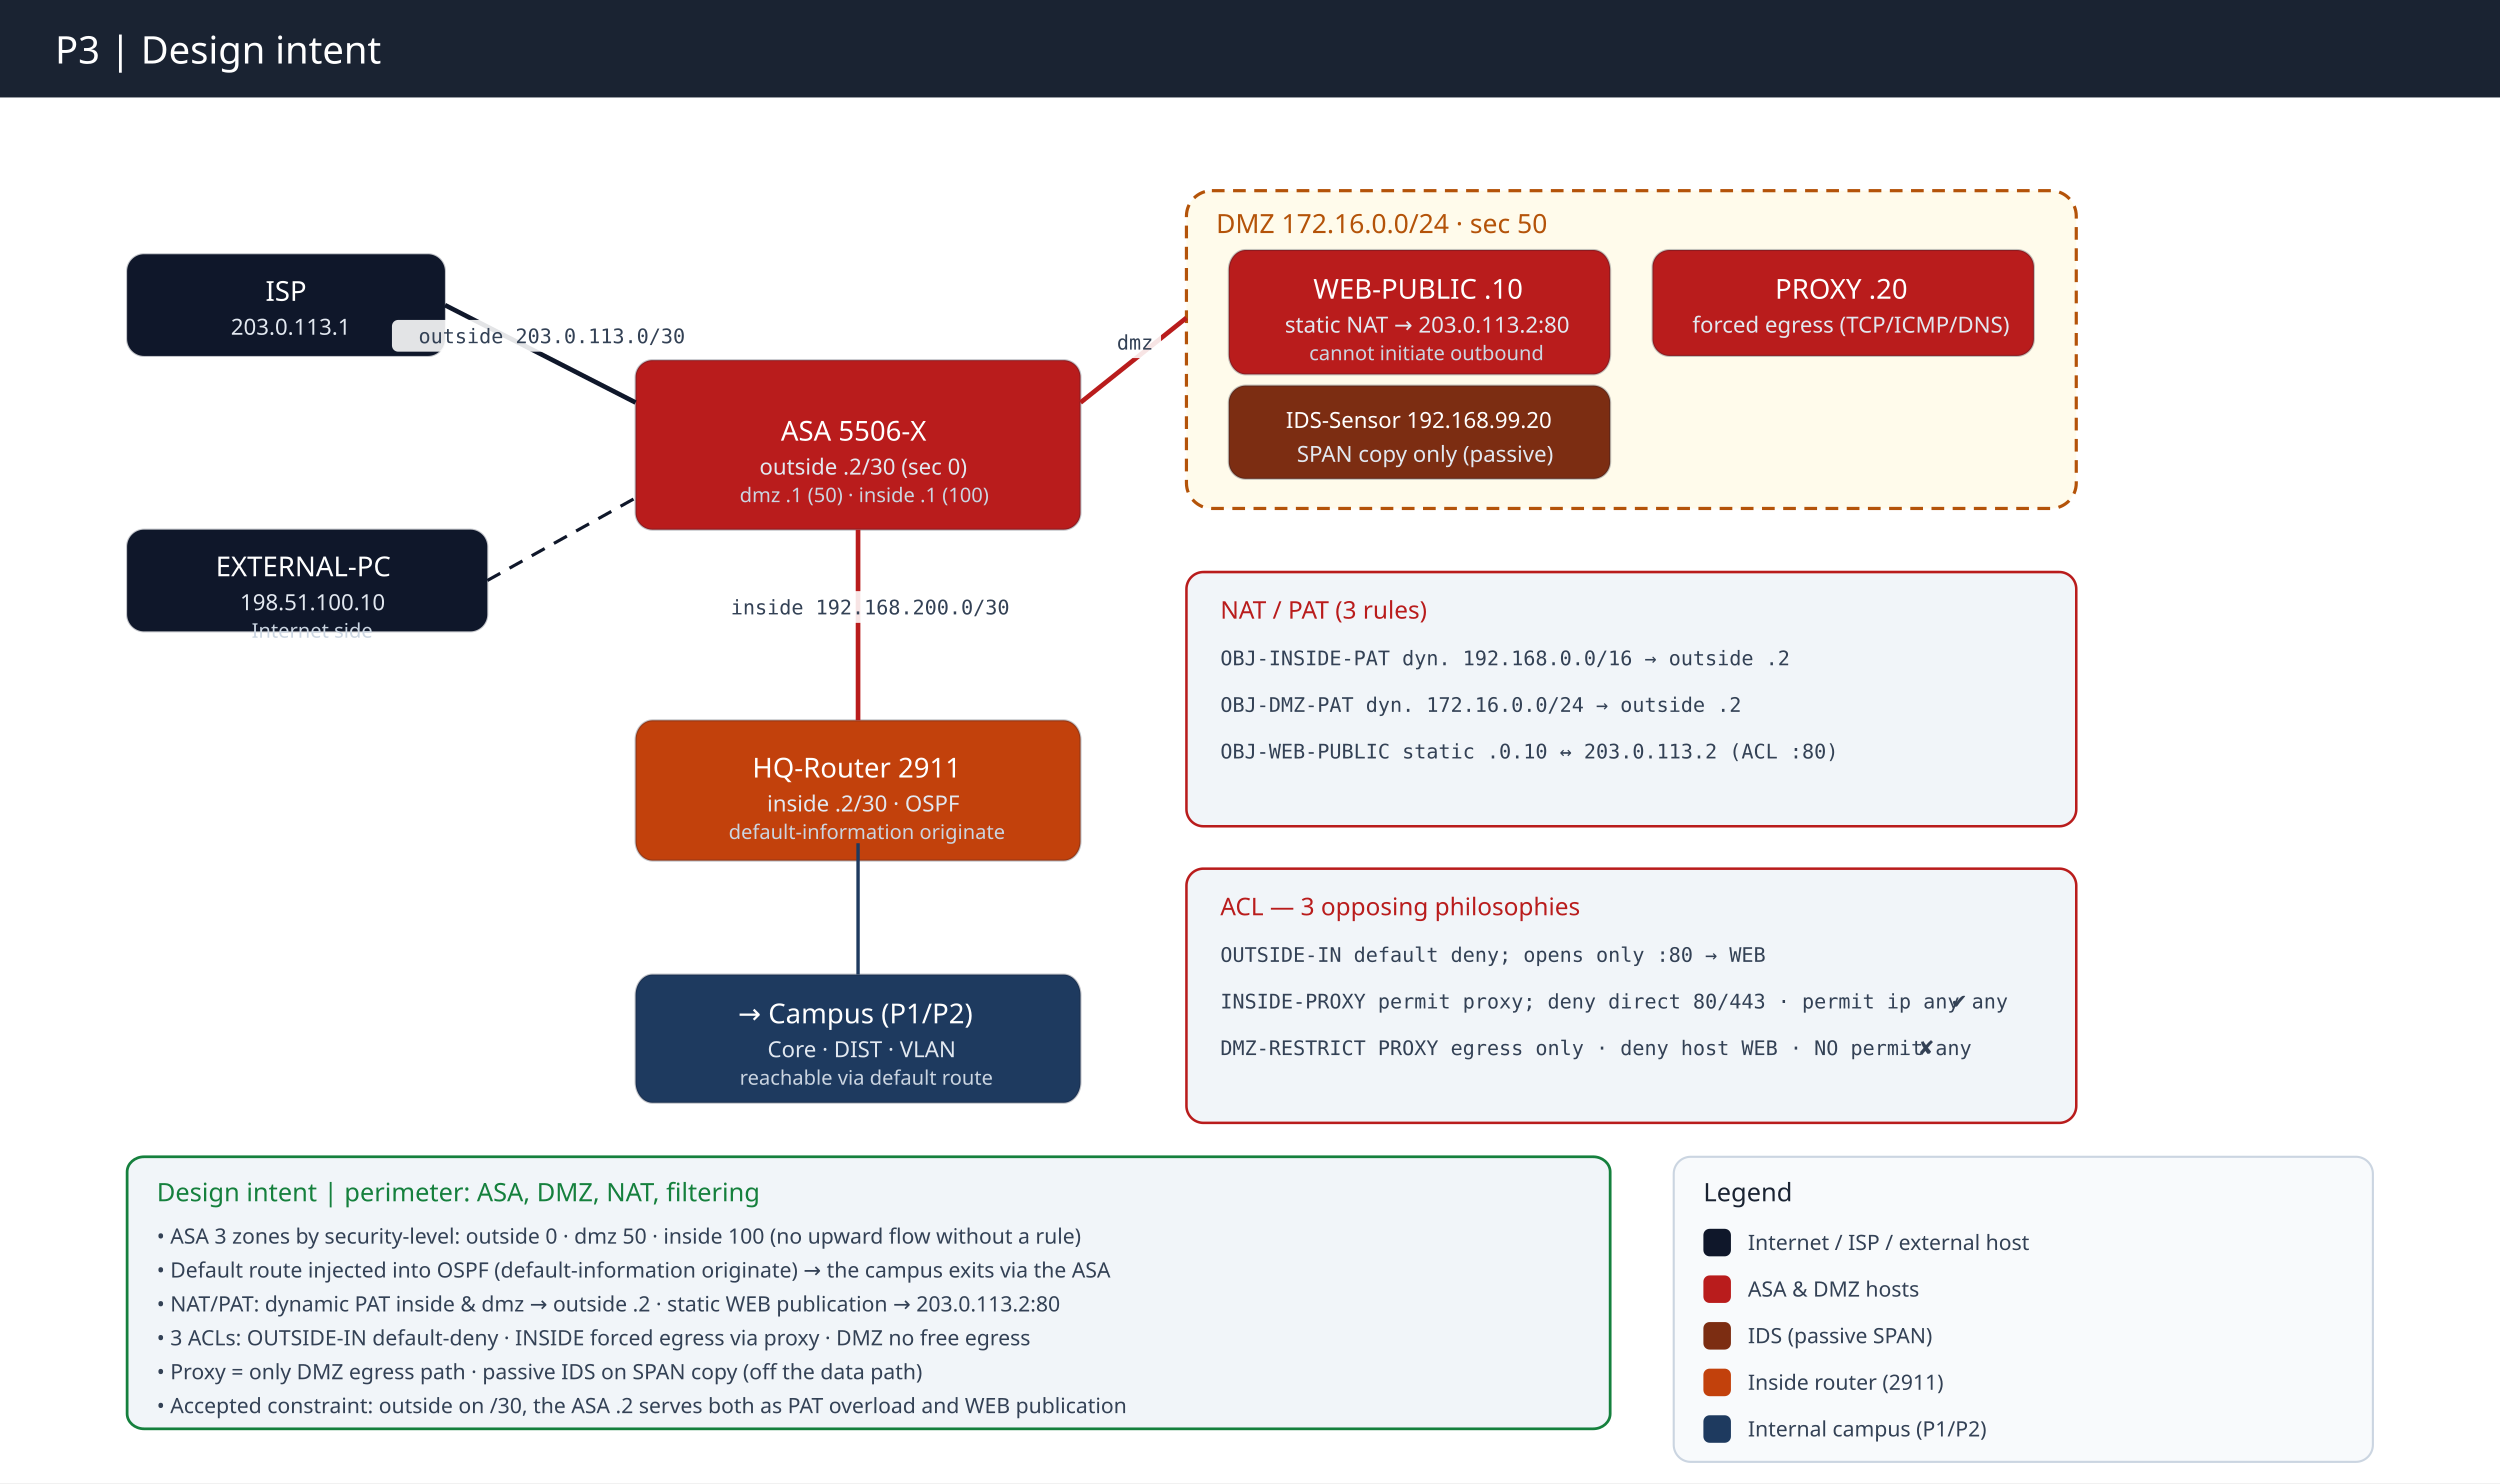
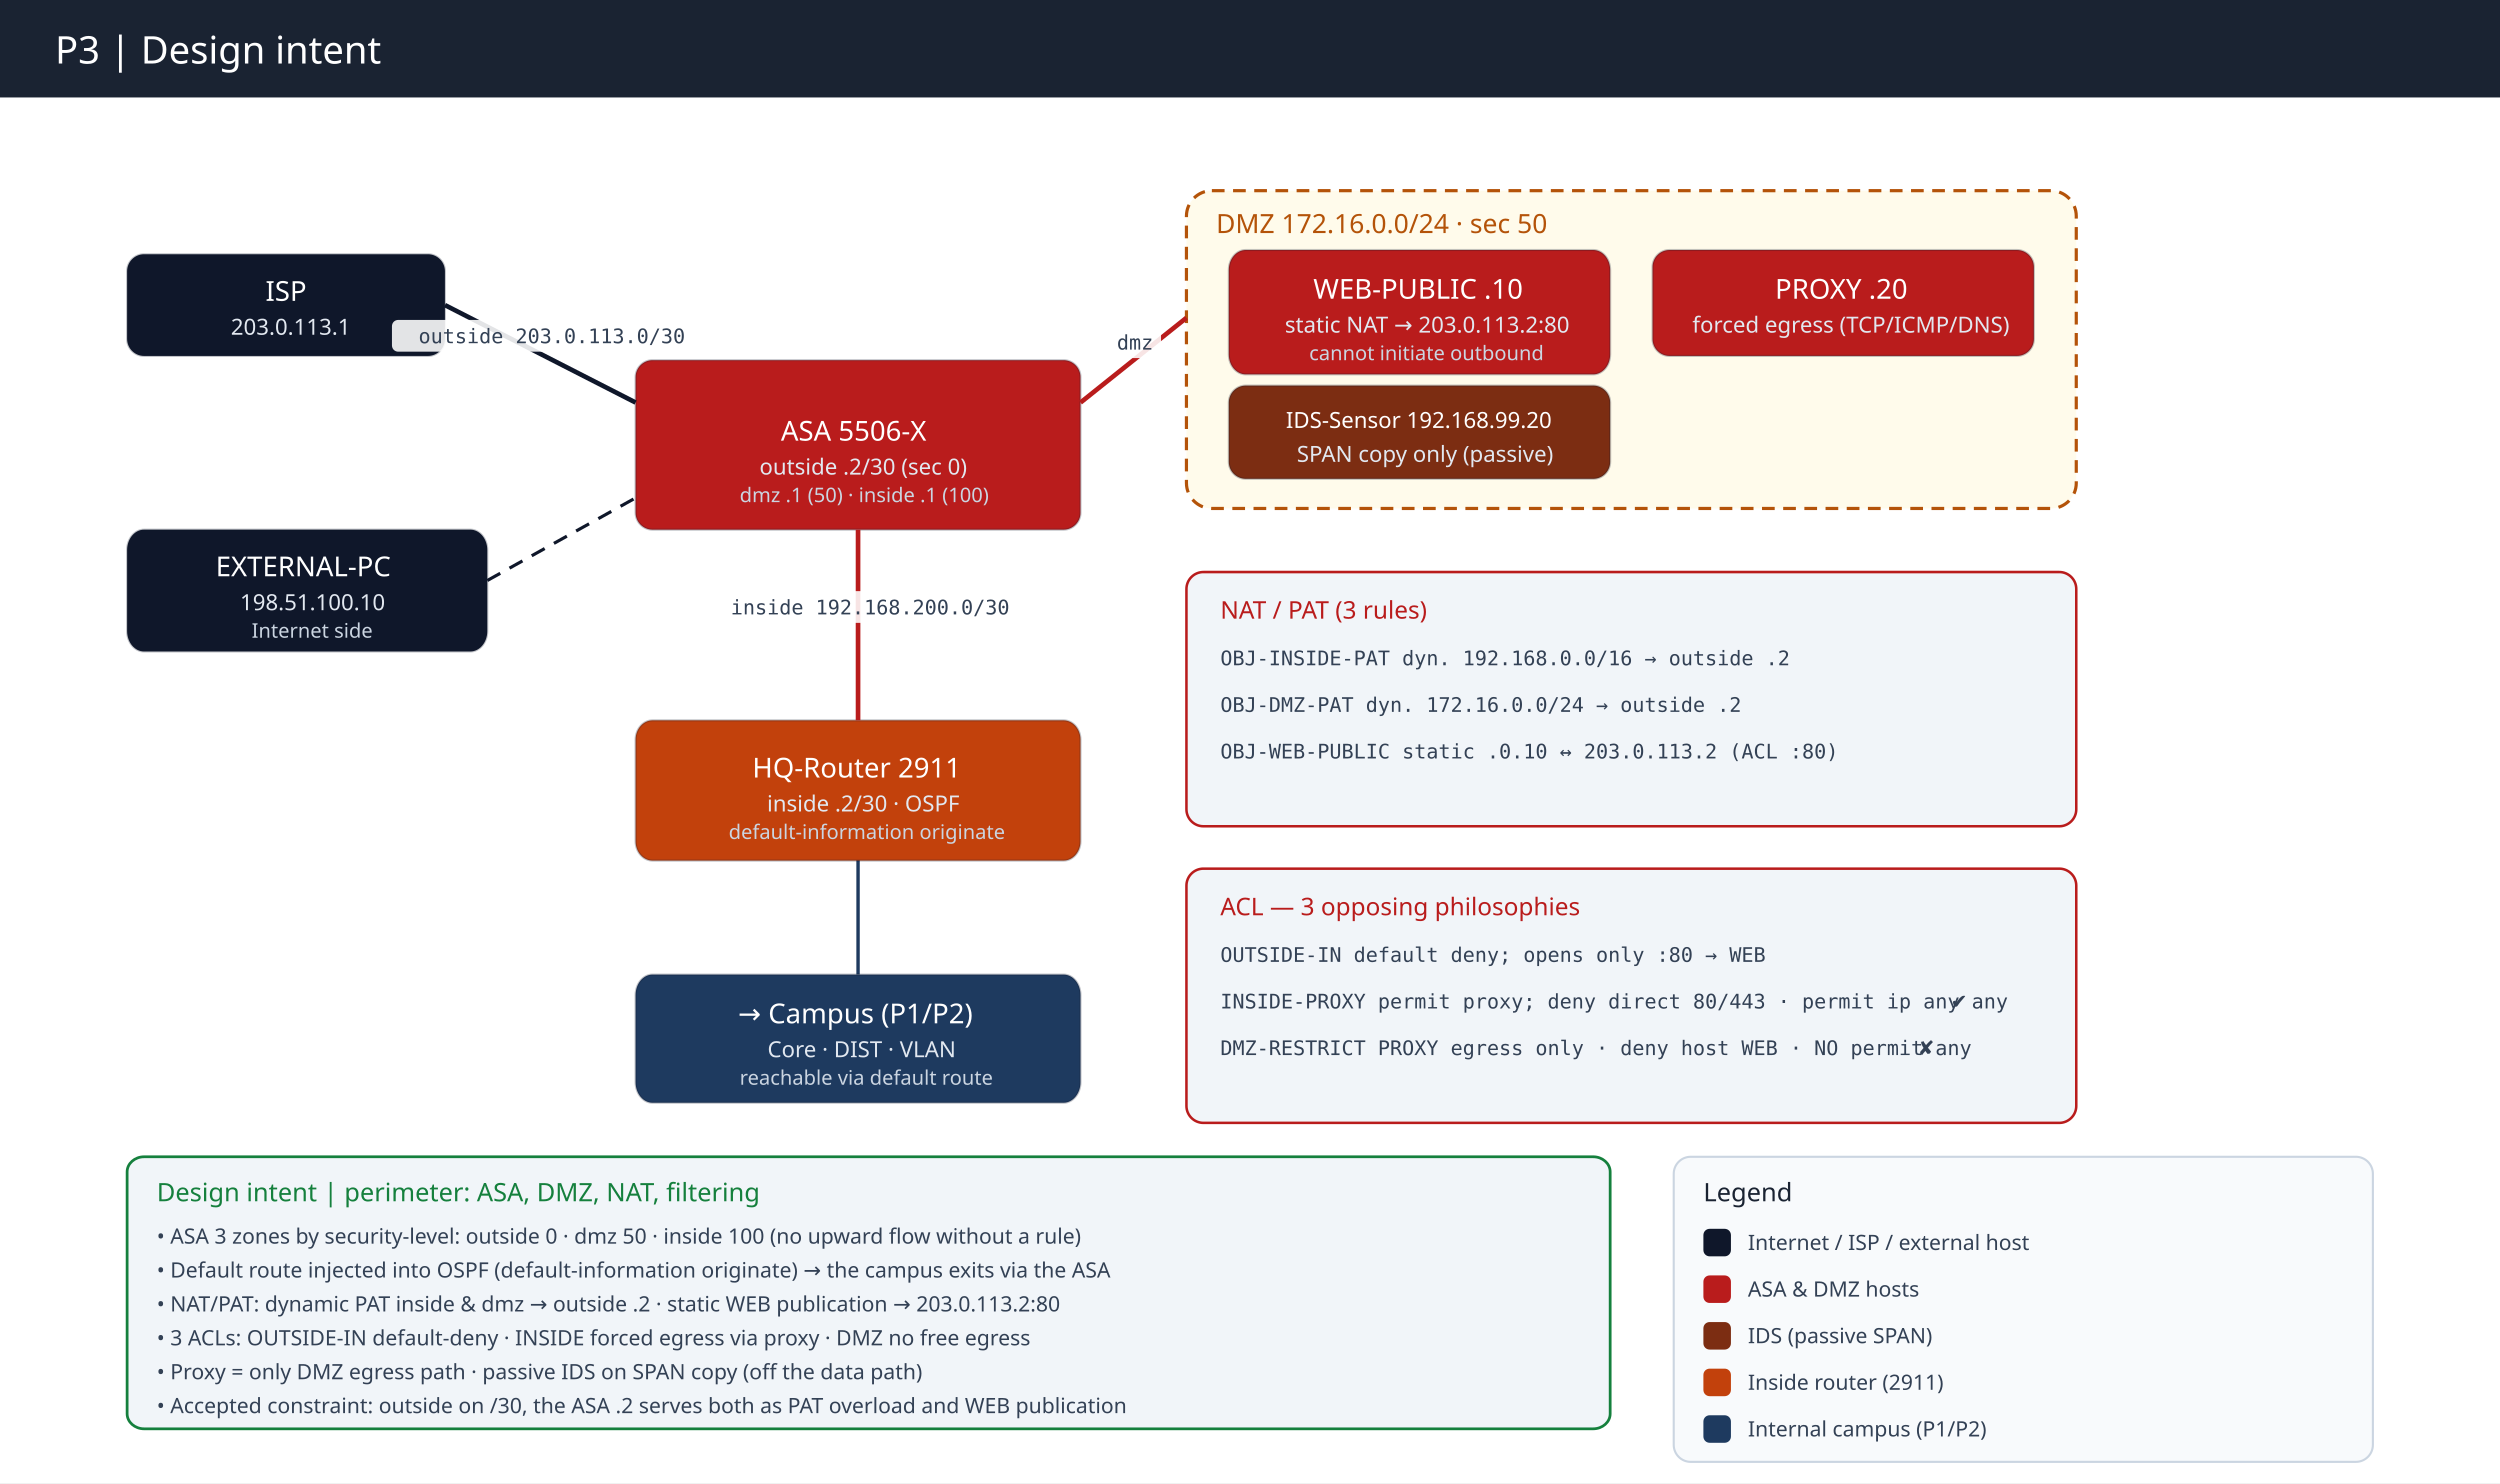
<svg xmlns="http://www.w3.org/2000/svg" version="1.1" id="Calque_1" x="0px" y="0px" viewBox="0 0 1180 700" style="enable-background:new 0 0 1180 700;" xml:space="preserve">
  <style type="text/css">
	.st0{fill:#FFFFFF;}
- 	.st1{fill:#1A2332;}
- 	.st2{font-family:'SegoeUI-Bold';}
- 	.st3{font-size:18px;}
- 	.st4{fill:#0F172A;stroke:#0F172A;stroke-opacity:0.25;}
- 	.st5{font-size:13px;}
- 	.st6{fill:#E2E8F0;}
- 	.st7{font-family:'SegoeUI';}
- 	.st8{font-size:10.5px;}
- 	.st9{fill:#CBD5E1;}
- 	.st10{font-size:9.5px;}
- 	.st11{fill:#B91C1C;stroke:#0F172A;stroke-opacity:0.25;}
- 	.st12{fill:none;stroke:#0F172A;stroke-width:2.2;}
- 	.st13{fill:#FFFFFF;fill-opacity:0.88;}
- 	.st14{fill:#334155;}
- 	.st15{font-family:'Consolas';}
- 	.st16{fill:none;stroke:#0F172A;stroke-width:1.5;stroke-dasharray:7,5;}
- 	.st17{fill:#FFFBEB;stroke:#B45309;stroke-width:1.5;stroke-dasharray:6,4;}
- 	.st18{fill:#B45309;}
- 	.st19{font-size:12.5px;}
- 	.st20{fill:#7C2D12;stroke:#0F172A;stroke-opacity:0.25;}
- 	.st21{fill:none;stroke:#B91C1C;stroke-width:2.2;}
- 	.st22{fill:#C2410C;stroke:#0F172A;stroke-opacity:0.25;}
- 	.st23{fill:#1E3A5F;stroke:#0F172A;stroke-opacity:0.25;}
- 	.st24{fill:none;stroke:#1E3A5F;stroke-width:1.6;}
+ 	.st1{fill:none;stroke:#1E3A5F;stroke-width:1.6;}
+ 	.st2{fill:#1A2332;}
+ 	.st3{font-family:'SegoeUI-Bold';}
+ 	.st4{font-size:18px;}
+ 	.st5{fill:#0F172A;stroke:#0F172A;stroke-opacity:0.25;}
+ 	.st6{font-size:13px;}
+ 	.st7{fill:#E2E8F0;}
+ 	.st8{font-family:'SegoeUI';}
+ 	.st9{font-size:10.5px;}
+ 	.st10{fill:#CBD5E1;}
+ 	.st11{font-size:9.5px;}
+ 	.st12{fill:#B91C1C;stroke:#0F172A;stroke-opacity:0.25;}
+ 	.st13{fill:none;stroke:#0F172A;stroke-width:2.2;}
+ 	.st14{fill:#FFFFFF;fill-opacity:0.88;}
+ 	.st15{fill:#334155;}
+ 	.st16{font-family:'Consolas';}
+ 	.st17{fill:none;stroke:#0F172A;stroke-width:1.5;stroke-dasharray:7,5;}
+ 	.st18{fill:#FFFBEB;stroke:#B45309;stroke-width:1.5;stroke-dasharray:6,4;}
+ 	.st19{fill:#B45309;}
+ 	.st20{font-size:12.5px;}
+ 	.st21{fill:#7C2D12;stroke:#0F172A;stroke-opacity:0.25;}
+ 	.st22{fill:none;stroke:#B91C1C;stroke-width:2.2;}
+ 	.st23{fill:#C2410C;stroke:#0F172A;stroke-opacity:0.25;}
+ 	.st24{fill:#1E3A5F;stroke:#0F172A;stroke-opacity:0.25;}
	.st25{fill:#F1F5F9;stroke:#B91C1C;stroke-width:1.2;}
	.st26{fill:#B91C1C;}
	.st27{font-size:11.5px;}
	.st28{enable-background:new    ;}
	.st29{font-family:'MyriadPro-Regular';}
	.st30{fill:#F1F5F9;stroke:#15803D;stroke-width:1.3;}
	.st31{fill:#15803D;}
	.st32{font-size:12px;}
	.st33{font-size:10px;}
	.st34{fill:#F8FAFC;stroke:#CBD5E1;}
	.st35{fill:#0F172A;}
	.st36{fill:#7C2D12;}
	.st37{fill:#C2410C;}
	.st38{fill:#1E3A5F;}
</style>
  <rect y="0" class="st0" width="1180" height="700" />
-   <rect y="0" class="st1" width="1180" height="46" />
-   <text transform="matrix(1 0 0 1 26 30)" class="st0 st2 st3">P3 | Design intent</text>
-   <path class="st4" d="M68,120h134c4.4,0,8,3.6,8,8v32c0,4.4-3.6,8-8,8H68c-4.4,0-8-3.6-8-8v-32C60,123.6,63.6,120,68,120z" />
-   <text transform="matrix(1 0 0 1 125.304 142)" class="st0 st2 st5">ISP</text>
-   <text transform="matrix(1 0 0 1 108.9448 158)" class="st6 st7 st8">203.0.113.1</text>
-   <path class="st4" d="M68,250h154c4.4,0,8,3.6,8,8v32c0,4.4-3.6,8-8,8H68c-4.4,0-8-3.6-8-8v-32C60,253.6,63.6,250,68,250z" />
-   <text transform="matrix(1 0 0 1 101.8042 272)" class="st0 st2 st5">EXTERNAL-PC</text>
-   <text transform="matrix(1 0 0 1 113.2847 288)" class="st6 st7 st8">198.51.100.10</text>
-   <text transform="matrix(1 0 0 1 118.7729 301)" class="st9 st7 st10">Internet side</text>
-   <path class="st11" d="M308,170h194c4.4,0,8,3.6,8,8v64c0,4.4-3.6,8-8,8H308c-4.4,0-8-3.6-8-8v-64C300,173.6,303.6,170,308,170z" />
-   <text transform="matrix(1 0 0 1 368.5803 208)" class="st0 st2 st5">ASA 5506-X</text>
-   <text transform="matrix(1 0 0 1 358.4524 224)" class="st6 st7 st8">outside .2/30 (sec 0)</text>
-   <text transform="matrix(1 0 0 1 349.1249 237)" class="st9 st7 st10">dmz .1 (50) · inside .1 (100)</text>
-   <line class="st12" x1="210" y1="144" x2="300" y2="190" />
-   <path class="st13" d="M188,151h134c1.7,0,3,1.3,3,3v9c0,1.7-1.3,3-3,3H188c-1.7,0-3-1.3-3-3v-9C185,152.3,186.3,151,188,151z" />
-   <text transform="matrix(1 0 0 1 197.5454 162)" class="st14 st15 st10">outside 203.0.113.0/30</text>
-   <line class="st16" x1="230" y1="274" x2="300" y2="235" />
-   <path class="st17" d="M572,90h396c6.6,0,12,5.4,12,12v126c0,6.6-5.4,12-12,12H572c-6.6,0-12-5.4-12-12V102C560,95.4,565.4,90,572,90  z" />
-   <text transform="matrix(1 0 0 1 574 110)" class="st18 st2 st19">DMZ 172.16.0.0/24 · sec 50</text>
-   <path class="st11" d="M588,118h164c4.4,0,8,4.2,8,9.4v39.9c0,5.2-3.6,9.4-8,9.4H588c-4.4,0-8-4.2-8-9.4v-39.9  C580,122.2,583.6,118,588,118z" />
-   <text transform="matrix(1 0 0 1 619.8821 141)" class="st0 st2 st5">WEB-PUBLIC .10</text>
-   <text transform="matrix(1 0 0 1 606.4617 157)" class="st6 st7 st8">static NAT → 203.0.113.2:80</text>
-   <text transform="matrix(1 0 0 1 617.9286 170)" class="st9 st7 st10">cannot initiate outbound</text>
-   <path class="st11" d="M788,118h164c4.4,0,8,3.6,8,8v34c0,4.4-3.6,8-8,8H788c-4.4,0-8-3.6-8-8v-34C780,121.6,783.6,118,788,118z" />
-   <text transform="matrix(1 0 0 1 837.8237 141)" class="st0 st2 st5">PROXY .20</text>
-   <text transform="matrix(1 0 0 1 798.7969 157)" class="st6 st7 st8">forced egress (TCP/ICMP/DNS)</text>
-   <path class="st20" d="M588,182h164c4.4,0,8,3.6,8,8v28c0,4.4-3.6,8-8,8H588c-4.4,0-8-3.6-8-8v-28C580,185.6,583.6,182,588,182z" />
-   <text transform="matrix(1 0 0 1 606.918 202)" class="st0 st2 st8">IDS-Sensor 192.168.99.20</text>
-   <text transform="matrix(1 0 0 1 612.1013 218)" class="st6 st7 st8">SPAN copy only (passive)</text>
-   <line class="st21" x1="510" y1="190" x2="560" y2="150" />
-   <path class="st13" d="M525,154h20c1.7,0,3,1.3,3,3v9c0,1.7-1.3,3-3,3h-20c-1.7,0-3-1.3-3-3v-9C522,155.3,523.3,154,525,154z" />
-   <text transform="matrix(1 0 0 1 527.1653 165)" class="st14 st15 st10">dmz</text>
-   <path class="st22" d="M308,340h194c4.4,0,8,4.1,8,9.1v48c0,5-3.6,9.1-8,9.1H308c-4.4,0-8-4.1-8-9.1v-48C300,344.1,303.6,340,308,340  z" />
-   <text transform="matrix(1 0 0 1 355.1201 367)" class="st0 st2 st5">HQ-Router 2911</text>
-   <text transform="matrix(1 0 0 1 362.0438 383)" class="st6 st7 st8">inside .2/30 · OSPF</text>
-   <text transform="matrix(1 0 0 1 343.9365 396)" class="st9 st7 st10">default-information originate</text>
-   <line class="st21" x1="405" y1="250" x2="405" y2="340" />
-   <path class="st13" d="M335,279h140c1.7,0,3,1.3,3,3v9c0,1.7-1.3,3-3,3H335c-1.7,0-3-1.3-3-3v-9C332,280.3,333.3,279,335,279z" />
-   <text transform="matrix(1 0 0 1 344.9338 290)" class="st14 st15 st10">inside 192.168.200.0/30</text>
-   <path class="st23" d="M308,460h194c4.4,0,8,4.3,8,9.7v41.1c0,5.3-3.6,9.7-8,9.7H308c-4.4,0-8-4.3-8-9.7v-41.1  C300,464.3,303.6,460,308,460z" />
-   <text transform="matrix(1 0 0 1 348.3313 483)" class="st0 st2 st5">→ Campus (P1/P2)</text>
-   <text transform="matrix(1 0 0 1 362.2566 499)" class="st6 st7 st8">Core · DIST · VLAN</text>
-   <text transform="matrix(1 0 0 1 349.1272 512)" class="st9 st7 st10">reachable via default route</text>
-   <line class="st24" x1="405" y1="398" x2="405" y2="460" />
+   <line class="st1" x1="405" y1="398" x2="405" y2="460" />
+   <rect y="0" class="st2" width="1180" height="46" />
+   <text transform="matrix(1 0 0 1 26 30)" class="st0 st3 st4">P3 | Design intent</text>
+   <path class="st5" d="M68,120h134c4.4,0,8,3.6,8,8v32c0,4.4-3.6,8-8,8H68c-4.4,0-8-3.6-8-8v-32C60,123.6,63.6,120,68,120z" />
+   <text transform="matrix(1 0 0 1 125.304 142)" class="st0 st3 st6">ISP</text>
+   <text transform="matrix(1 0 0 1 108.9448 158)" class="st7 st8 st9">203.0.113.1</text>
+   <path class="st5" d="M68,250h154c4.4,0,8,4.3,8,9.6v38.3c0,5.3-3.6,9.6-8,9.6H68c-4.4,0-8-4.3-8-9.6v-38.3C60,254.3,63.6,250,68,250  z" />
+   <text transform="matrix(1 0 0 1 101.8042 272)" class="st0 st3 st6">EXTERNAL-PC</text>
+   <text transform="matrix(1 0 0 1 113.2847 288)" class="st7 st8 st9">198.51.100.10</text>
+   <text transform="matrix(1 0 0 1 118.7729 301)" class="st10 st8 st11">Internet side</text>
+   <path class="st12" d="M308,170h194c4.4,0,8,3.6,8,8v64c0,4.4-3.6,8-8,8H308c-4.4,0-8-3.6-8-8v-64C300,173.6,303.6,170,308,170z" />
+   <text transform="matrix(1 0 0 1 368.5803 208)" class="st0 st3 st6">ASA 5506-X</text>
+   <text transform="matrix(1 0 0 1 358.4524 224)" class="st7 st8 st9">outside .2/30 (sec 0)</text>
+   <text transform="matrix(1 0 0 1 349.1249 237)" class="st10 st8 st11">dmz .1 (50) · inside .1 (100)</text>
+   <line class="st13" x1="210" y1="144" x2="300" y2="190" />
+   <path class="st14" d="M188,151h134c1.7,0,3,1.3,3,3v9c0,1.7-1.3,3-3,3H188c-1.7,0-3-1.3-3-3v-9C185,152.3,186.3,151,188,151z" />
+   <text transform="matrix(1 0 0 1 197.5454 162)" class="st15 st16 st11">outside 203.0.113.0/30</text>
+   <line class="st17" x1="230" y1="274" x2="300" y2="235" />
+   <path class="st18" d="M572,90h396c6.6,0,12,5.4,12,12v126c0,6.6-5.4,12-12,12H572c-6.6,0-12-5.4-12-12V102C560,95.4,565.4,90,572,90  z" />
+   <text transform="matrix(1 0 0 1 574 110)" class="st19 st3 st20">DMZ 172.16.0.0/24 · sec 50</text>
+   <path class="st12" d="M588,118h164c4.4,0,8,4.2,8,9.4v39.9c0,5.2-3.6,9.4-8,9.4H588c-4.4,0-8-4.2-8-9.4v-39.9  C580,122.2,583.6,118,588,118z" />
+   <text transform="matrix(1 0 0 1 619.8821 141)" class="st0 st3 st6">WEB-PUBLIC .10</text>
+   <text transform="matrix(1 0 0 1 606.4617 157)" class="st7 st8 st9">static NAT → 203.0.113.2:80</text>
+   <text transform="matrix(1 0 0 1 617.9286 170)" class="st10 st8 st11">cannot initiate outbound</text>
+   <path class="st12" d="M788,118h164c4.4,0,8,3.6,8,8v34c0,4.4-3.6,8-8,8H788c-4.4,0-8-3.6-8-8v-34C780,121.6,783.6,118,788,118z" />
+   <text transform="matrix(1 0 0 1 837.8237 141)" class="st0 st3 st6">PROXY .20</text>
+   <text transform="matrix(1 0 0 1 798.7969 157)" class="st7 st8 st9">forced egress (TCP/ICMP/DNS)</text>
+   <path class="st21" d="M588,182h164c4.4,0,8,3.6,8,8v28c0,4.4-3.6,8-8,8H588c-4.4,0-8-3.6-8-8v-28C580,185.6,583.6,182,588,182z" />
+   <text transform="matrix(1 0 0 1 606.918 202)" class="st0 st3 st9">IDS-Sensor 192.168.99.20</text>
+   <text transform="matrix(1 0 0 1 612.1013 218)" class="st7 st8 st9">SPAN copy only (passive)</text>
+   <line class="st22" x1="510" y1="190" x2="560" y2="150" />
+   <path class="st14" d="M525,154h20c1.7,0,3,1.3,3,3v9c0,1.7-1.3,3-3,3h-20c-1.7,0-3-1.3-3-3v-9C522,155.3,523.3,154,525,154z" />
+   <text transform="matrix(1 0 0 1 527.1653 165)" class="st15 st16 st11">dmz</text>
+   <path class="st23" d="M308,340h194c4.4,0,8,4.1,8,9.1v48c0,5-3.6,9.1-8,9.1H308c-4.4,0-8-4.1-8-9.1v-48C300,344.1,303.6,340,308,340  z" />
+   <text transform="matrix(1 0 0 1 355.1201 367)" class="st0 st3 st6">HQ-Router 2911</text>
+   <text transform="matrix(1 0 0 1 362.0438 383)" class="st7 st8 st9">inside .2/30 · OSPF</text>
+   <text transform="matrix(1 0 0 1 343.9365 396)" class="st10 st8 st11">default-information originate</text>
+   <line class="st22" x1="405" y1="250" x2="405" y2="340" />
+   <path class="st14" d="M335,279h140c1.7,0,3,1.3,3,3v9c0,1.7-1.3,3-3,3H335c-1.7,0-3-1.3-3-3v-9C332,280.3,333.3,279,335,279z" />
+   <text transform="matrix(1 0 0 1 344.9338 290)" class="st15 st16 st11">inside 192.168.200.0/30</text>
+   <path class="st24" d="M308,460h194c4.4,0,8,4.3,8,9.7v41.1c0,5.3-3.6,9.7-8,9.7H308c-4.4,0-8-4.3-8-9.7v-41.1  C300,464.3,303.6,460,308,460z" />
+   <text transform="matrix(1 0 0 1 348.3313 483)" class="st0 st3 st6">→ Campus (P1/P2)</text>
+   <text transform="matrix(1 0 0 1 362.2566 499)" class="st7 st8 st9">Core · DIST · VLAN</text>
+   <text transform="matrix(1 0 0 1 349.1272 512)" class="st10 st8 st11">reachable via default route</text>
  <path class="st25" d="M568,270h404c4.4,0,8,3.6,8,8v104c0,4.4-3.6,8-8,8H568c-4.4,0-8-3.6-8-8V278C560,273.6,563.6,270,568,270z" />
-   <text transform="matrix(1 0 0 1 576 292)" class="st26 st2 st27">NAT / PAT (3 rules)</text>
-   <text transform="matrix(1 0 0 1 576 314)" class="st14 st15 st10">OBJ-INSIDE-PAT dyn. 192.168.0.0/16 → outside .2</text>
-   <text transform="matrix(1 0 0 1 576 336)" class="st14 st15 st10">OBJ-DMZ-PAT dyn. 172.16.0.0/24 → outside .2</text>
-   <text transform="matrix(1 0 0 1 576 358)" class="st14 st15 st10">OBJ-WEB-PUBLIC static .0.10 ↔ 203.0.113.2 (ACL :80)</text>
+   <text transform="matrix(1 0 0 1 576 292)" class="st26 st3 st27">NAT / PAT (3 rules)</text>
+   <text transform="matrix(1 0 0 1 576 314)" class="st15 st16 st11">OBJ-INSIDE-PAT dyn. 192.168.0.0/16 → outside .2</text>
+   <text transform="matrix(1 0 0 1 576 336)" class="st15 st16 st11">OBJ-DMZ-PAT dyn. 172.16.0.0/24 → outside .2</text>
+   <text transform="matrix(1 0 0 1 576 358)" class="st15 st16 st11">OBJ-WEB-PUBLIC static .0.10 ↔ 203.0.113.2 (ACL :80)</text>
  <path class="st25" d="M568,410h404c4.4,0,8,3.6,8,8v104c0,4.4-3.6,8-8,8H568c-4.4,0-8-3.6-8-8V418C560,413.6,563.6,410,568,410z" />
-   <text transform="matrix(1 0 0 1 576 432)" class="st26 st2 st27">ACL — 3 opposing philosophies</text>
-   <text transform="matrix(1 0 0 1 576 454)" class="st14 st15 st10">OUTSIDE-IN default deny; opens only :80 → WEB</text>
+   <text transform="matrix(1 0 0 1 576 432)" class="st26 st3 st27">ACL — 3 opposing philosophies</text>
+   <text transform="matrix(1 0 0 1 576 454)" class="st15 st16 st11">OUTSIDE-IN default deny; opens only :80 → WEB</text>
  <text transform="matrix(1 0 0 1 576 476)" class="st28">
-     <tspan x="0" y="0" class="st14 st15 st10">INSIDE-PROXY permit proxy; deny direct 80/443 · permit ip any any </tspan>
-     <tspan x="344.7" y="0" class="st14 st29 st10">✔</tspan>
+     <tspan x="0" y="0" class="st15 st16 st11">INSIDE-PROXY permit proxy; deny direct 80/443 · permit ip any any </tspan>
+     <tspan x="344.7" y="0" class="st15 st29 st11">✔</tspan>
  </text>
  <text transform="matrix(1 0 0 1 576 498)" class="st28">
-     <tspan x="0" y="0" class="st14 st15 st10">DMZ-RESTRICT PROXY egress only · deny host WEB · NO permit any </tspan>
-     <tspan x="329.1" y="0" class="st14 st29 st10">✘</tspan>
+     <tspan x="0" y="0" class="st15 st16 st11">DMZ-RESTRICT PROXY egress only · deny host WEB · NO permit any </tspan>
+     <tspan x="329.1" y="0" class="st15 st29 st11">✘</tspan>
  </text>
  <path class="st30" d="M68,546h684c4.4,0,8,3.2,8,7.1v114.2c0,3.9-3.6,7.1-8,7.1H68c-4.4,0-8-3.2-8-7.1V553.1  C60,549.2,63.6,546,68,546z" />
-   <text transform="matrix(1 0 0 1 74 567)" class="st31 st2 st32">Design intent | perimeter: ASA, DMZ, NAT, filtering</text>
-   <text transform="matrix(1 0 0 1 74 587)" class="st14 st7 st33">• ASA 3 zones by security-level: outside 0 · dmz 50 · inside 100 (no upward flow without a rule)</text>
-   <text transform="matrix(1 0 0 1 74 603)" class="st14 st7 st33">• Default route injected into OSPF (default-information originate) → the campus exits via the ASA</text>
-   <text transform="matrix(1 0 0 1 74 619)" class="st14 st7 st33">• NAT/PAT: dynamic PAT inside &amp; dmz → outside .2 · static WEB publication → 203.0.113.2:80</text>
-   <text transform="matrix(1 0 0 1 74 635)" class="st14 st7 st33">• 3 ACLs: OUTSIDE-IN default-deny · INSIDE forced egress via proxy · DMZ no free egress</text>
-   <text transform="matrix(1 0 0 1 74 651)" class="st14 st7 st33">• Proxy = only DMZ egress path · passive IDS on SPAN copy (off the data path)</text>
-   <text transform="matrix(1 0 0 1 74 667)" class="st14 st7 st33">• Accepted constraint: outside on /30, the ASA .2 serves both as PAT overload and WEB publication</text>
+   <text transform="matrix(1 0 0 1 74 567)" class="st31 st3 st32">Design intent | perimeter: ASA, DMZ, NAT, filtering</text>
+   <text transform="matrix(1 0 0 1 74 587)" class="st15 st8 st33">• ASA 3 zones by security-level: outside 0 · dmz 50 · inside 100 (no upward flow without a rule)</text>
+   <text transform="matrix(1 0 0 1 74 603)" class="st15 st8 st33">• Default route injected into OSPF (default-information originate) → the campus exits via the ASA</text>
+   <text transform="matrix(1 0 0 1 74 619)" class="st15 st8 st33">• NAT/PAT: dynamic PAT inside &amp; dmz → outside .2 · static WEB publication → 203.0.113.2:80</text>
+   <text transform="matrix(1 0 0 1 74 635)" class="st15 st8 st33">• 3 ACLs: OUTSIDE-IN default-deny · INSIDE forced egress via proxy · DMZ no free egress</text>
+   <text transform="matrix(1 0 0 1 74 651)" class="st15 st8 st33">• Proxy = only DMZ egress path · passive IDS on SPAN copy (off the data path)</text>
+   <text transform="matrix(1 0 0 1 74 667)" class="st15 st8 st33">• Accepted constraint: outside on /30, the ASA .2 serves both as PAT overload and WEB publication</text>
  <path class="st34" d="M798,546h314c4.4,0,8,3.6,8,8v128c0,4.4-3.6,8-8,8H798c-4.4,0-8-3.6-8-8V554C790,549.6,793.6,546,798,546z" />
-   <text transform="matrix(1 0 0 1 804 567)" class="st1 st2 st32">Legend</text>
+   <text transform="matrix(1 0 0 1 804 567)" class="st2 st3 st32">Legend</text>
  <path class="st35" d="M807,580h7c1.7,0,3,1.3,3,3v7c0,1.7-1.3,3-3,3h-7c-1.7,0-3-1.3-3-3v-7C804,581.3,805.3,580,807,580z" />
-   <text transform="matrix(1 0 0 1 825 590)" class="st14 st7 st33">Internet / ISP / external host</text>
+   <text transform="matrix(1 0 0 1 825 590)" class="st15 st8 st33">Internet / ISP / external host</text>
  <path class="st26" d="M807,602h7c1.7,0,3,1.3,3,3v7c0,1.7-1.3,3-3,3h-7c-1.7,0-3-1.3-3-3v-7C804,603.3,805.3,602,807,602z" />
-   <text transform="matrix(1 0 0 1 825 612)" class="st14 st7 st33">ASA &amp; DMZ hosts</text>
+   <text transform="matrix(1 0 0 1 825 612)" class="st15 st8 st33">ASA &amp; DMZ hosts</text>
  <path class="st36" d="M807,624h7c1.7,0,3,1.3,3,3v7c0,1.7-1.3,3-3,3h-7c-1.7,0-3-1.3-3-3v-7C804,625.3,805.3,624,807,624z" />
-   <text transform="matrix(1 0 0 1 825 634)" class="st14 st7 st33">IDS (passive SPAN)</text>
+   <text transform="matrix(1 0 0 1 825 634)" class="st15 st8 st33">IDS (passive SPAN)</text>
  <path class="st37" d="M807,646h7c1.7,0,3,1.3,3,3v7c0,1.7-1.3,3-3,3h-7c-1.7,0-3-1.3-3-3v-7C804,647.3,805.3,646,807,646z" />
-   <text transform="matrix(1 0 0 1 825 656)" class="st14 st7 st33">Inside router (2911)</text>
+   <text transform="matrix(1 0 0 1 825 656)" class="st15 st8 st33">Inside router (2911)</text>
  <path class="st38" d="M807,668h7c1.7,0,3,1.3,3,3v7c0,1.7-1.3,3-3,3h-7c-1.7,0-3-1.3-3-3v-7C804,669.3,805.3,668,807,668z" />
-   <text transform="matrix(1 0 0 1 825 678)" class="st14 st7 st33">Internal campus (P1/P2)</text>
+   <text transform="matrix(1 0 0 1 825 678)" class="st15 st8 st33">Internal campus (P1/P2)</text>
</svg>
